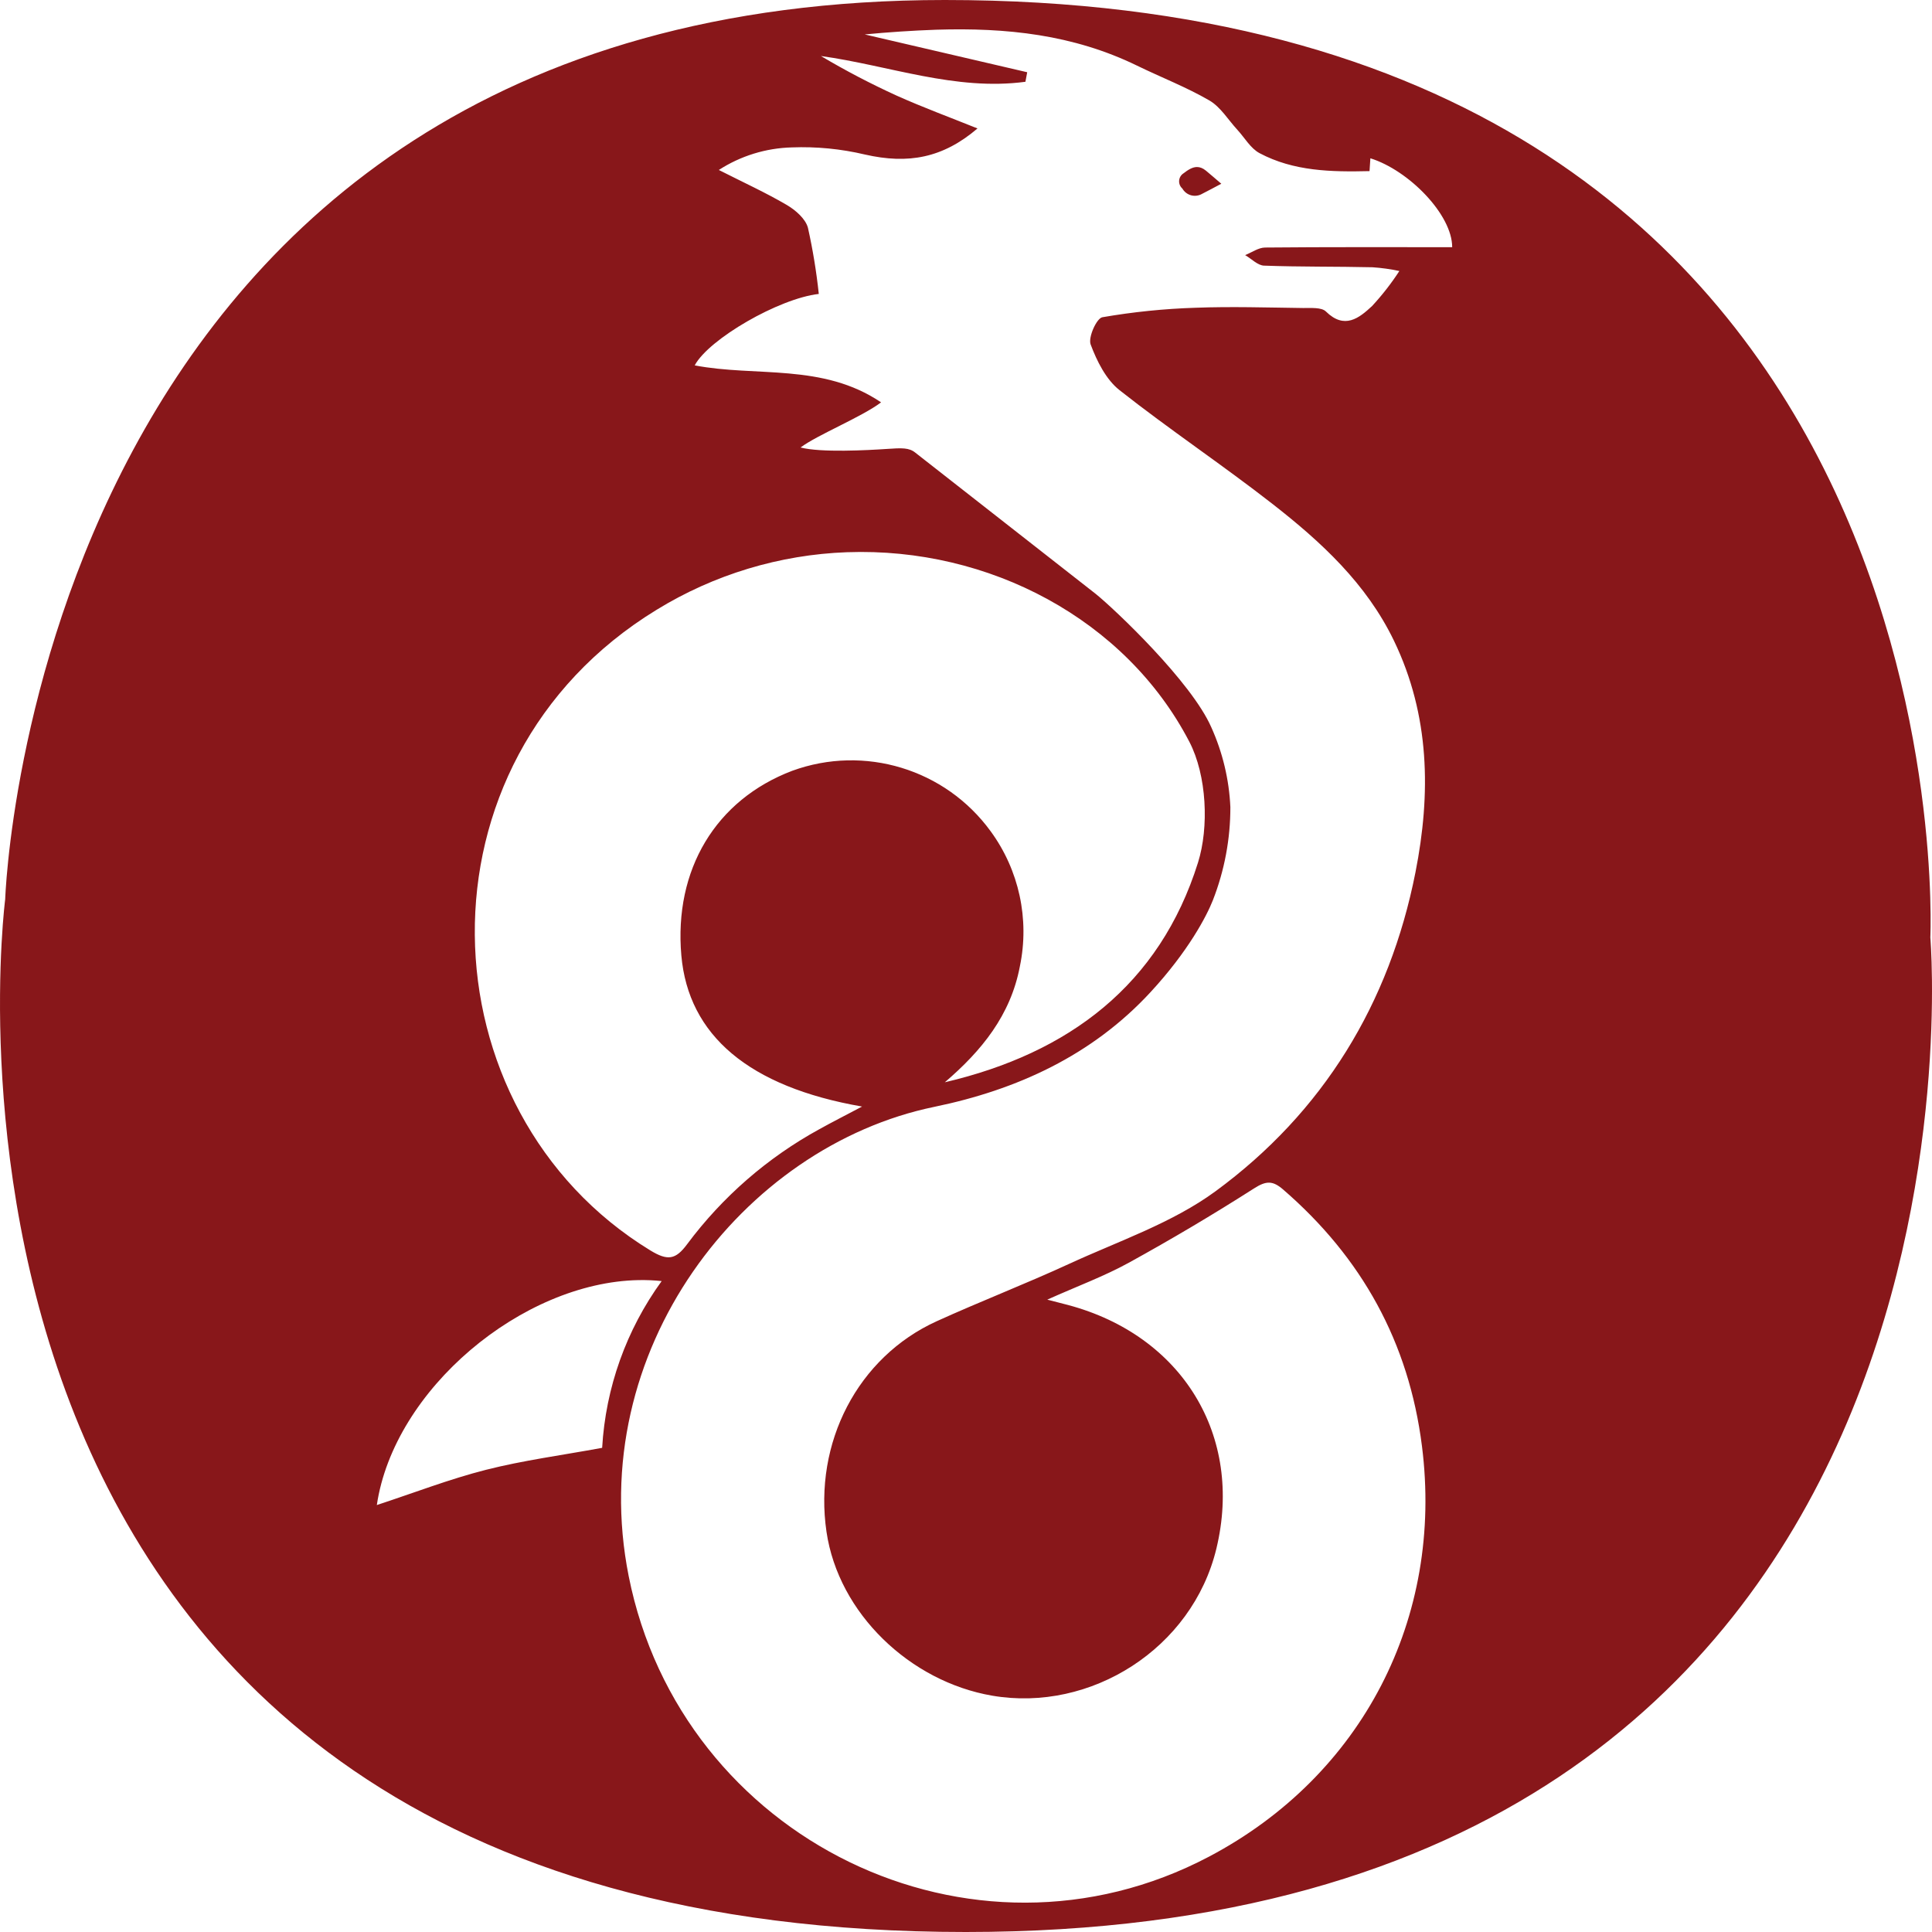
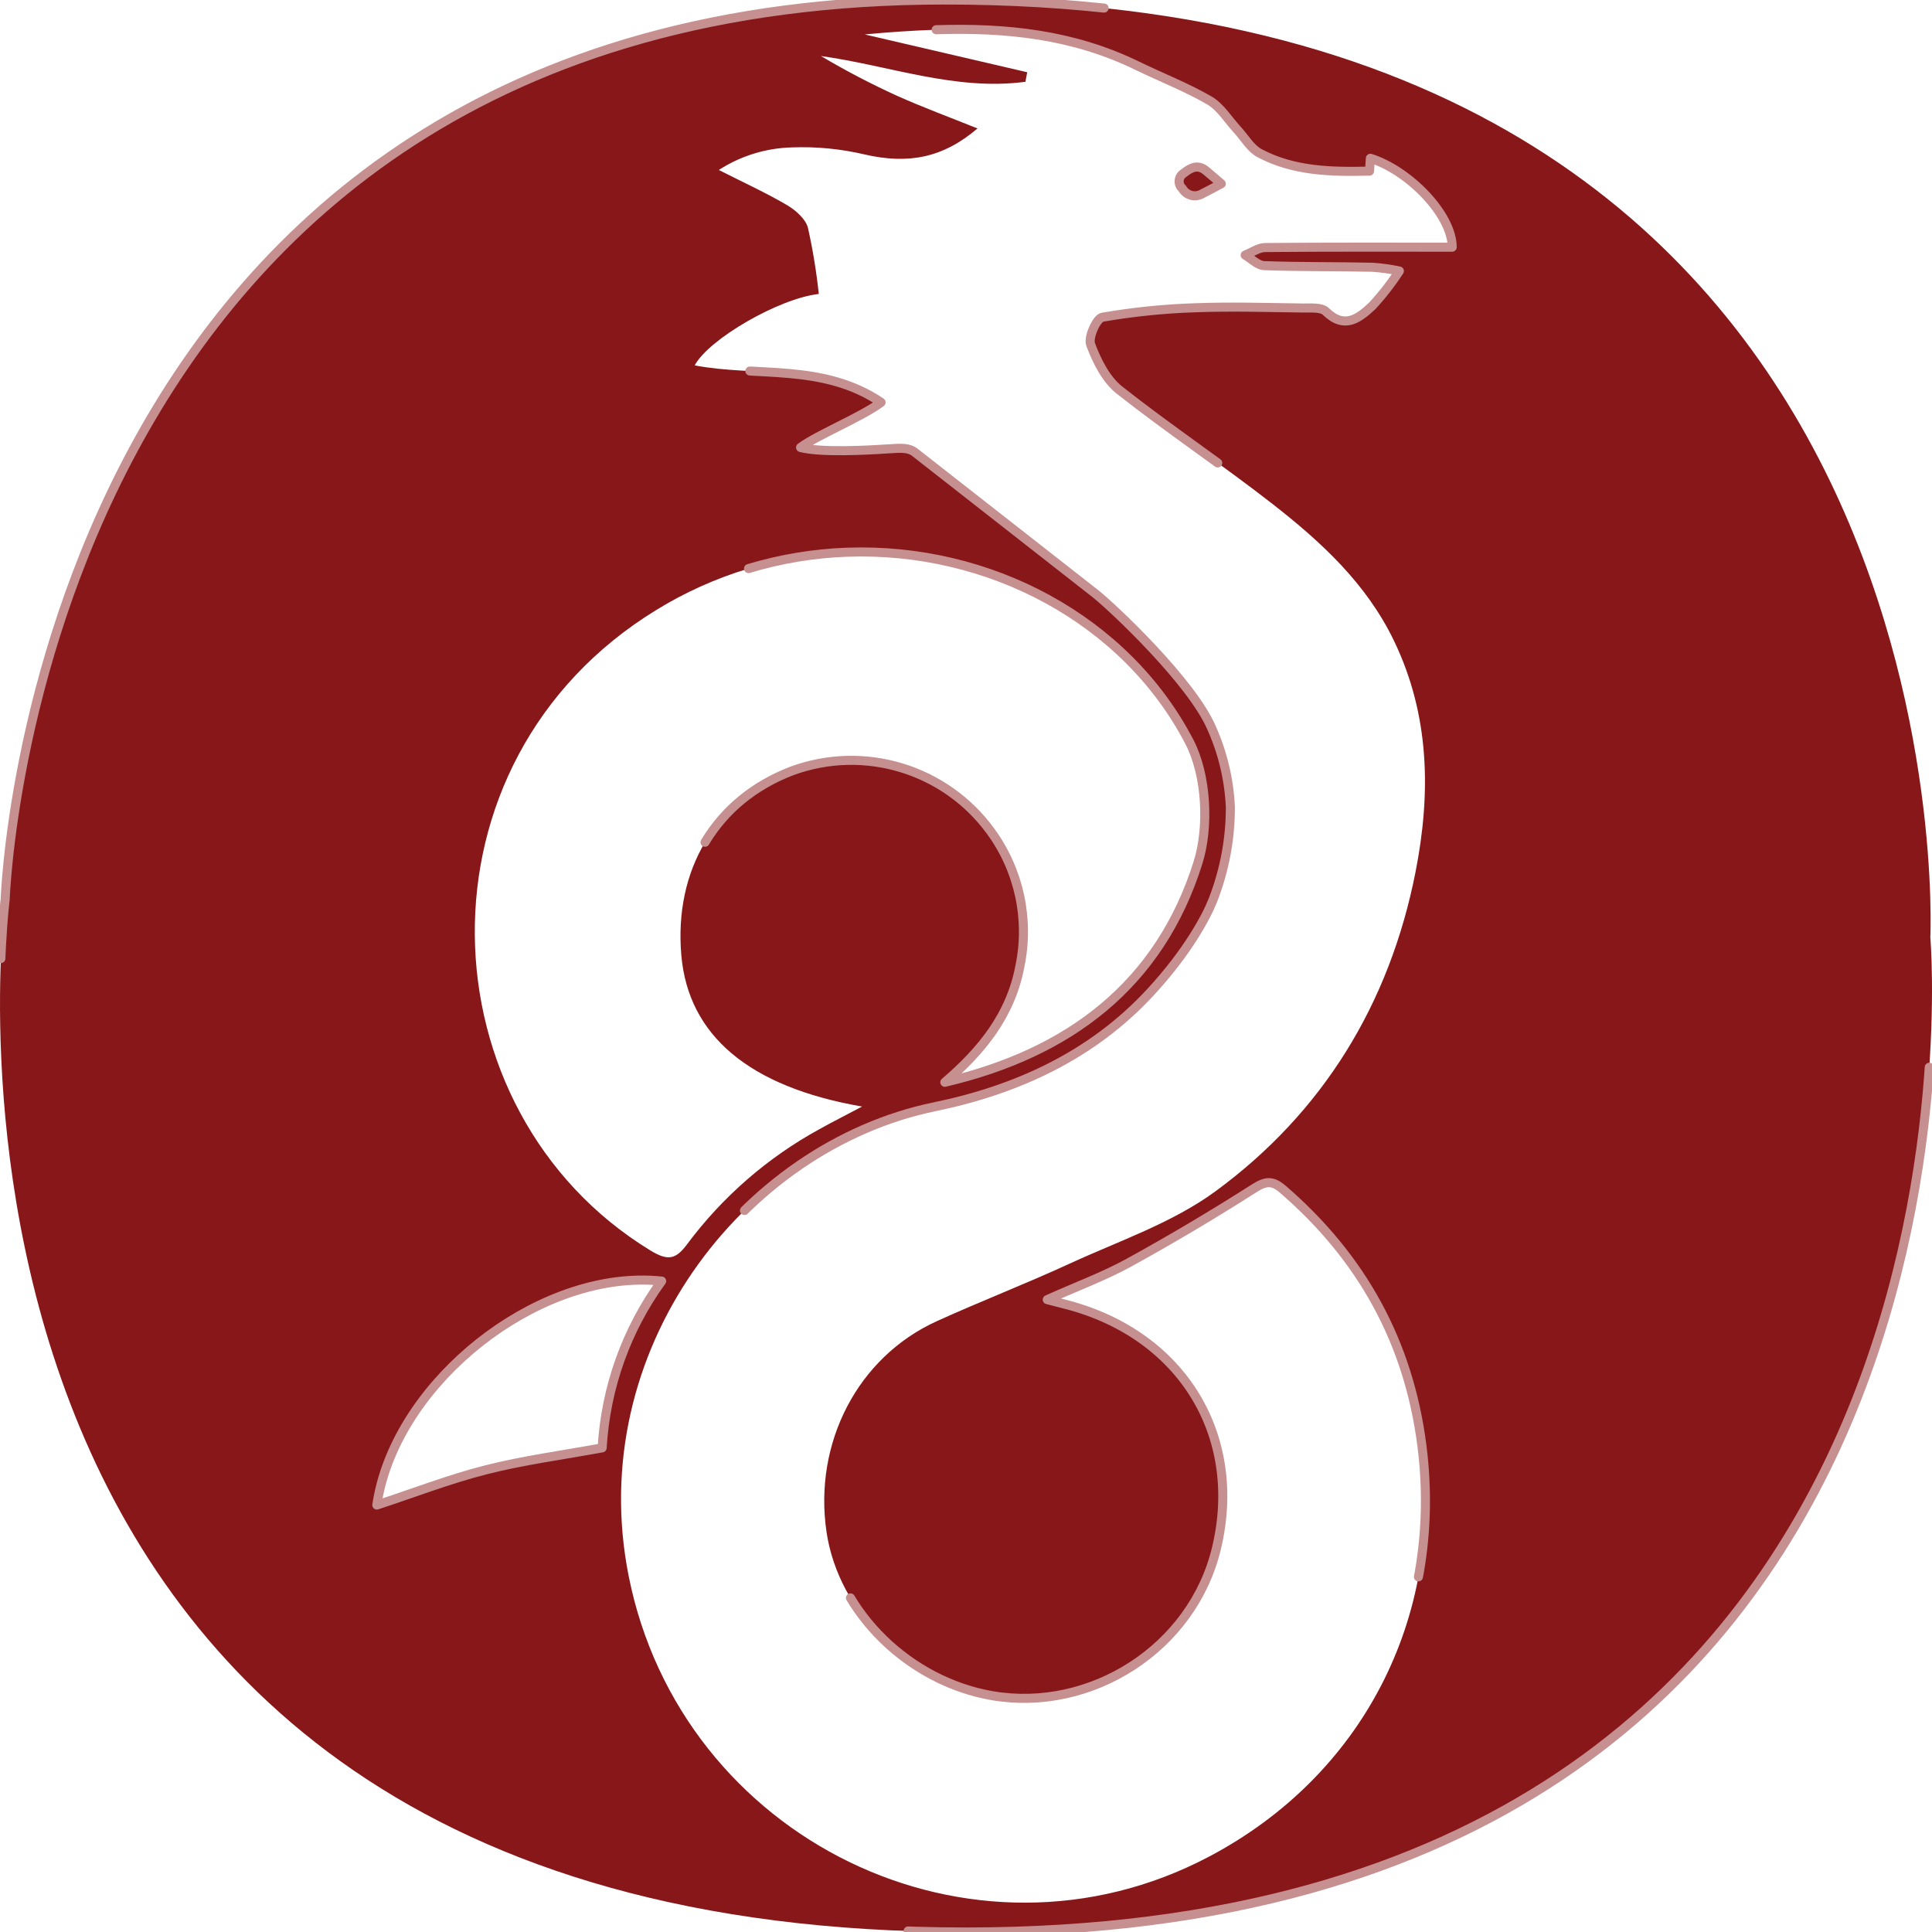
<svg xmlns="http://www.w3.org/2000/svg" viewBox="0 0 24 24" role="img" aria-label="WireGuard">
-   <style>@keyframes tss_wireguard_al{0%{opacity:0}5%,94%{opacity:1}99%,100%{opacity:0}}.tss_wireguard_al{animation:tss_wireguard_al 3.6s linear infinite}@keyframes tss_wireguard_mv{0%{transform:rotate(-30deg) scale(0.9)}42%{transform:rotate(6deg) scale(1.05)}56%,100%{transform:rotate(0) scale(1)}}.tss_wireguard_mv{transform-box:fill-box;transform-origin:50% 50%;animation:tss_wireguard_mv 3.6s cubic-bezier(.22,1,.36,1) infinite}@media (prefers-reduced-motion: reduce){.tss_wireguard_al,.tss_wireguard_mv{animation:none!important}.tss_wireguard_al{opacity:1!important}.tss_wireguard_mv{transform:none!important}}</style>
+   <style>@keyframes tss_wireguard_al{0%{opacity:0}4%,93%{opacity:1}99%,100%{opacity:0}}.tss_wireguard_al{animation:tss_wireguard_al 3.6s linear infinite}@keyframes tss_wireguard_fl{0%,42%{fill-opacity:.25}58%,100%{fill-opacity:1}}.tss_wireguard_fl{animation:tss_wireguard_fl 3.6s cubic-bezier(.22,1,.36,1) infinite}@keyframes tss_wireguard_tr{0%{stroke-dashoffset:100;stroke-opacity:1}44%{stroke-dashoffset:0;stroke-opacity:1}54%{stroke-opacity:1}64%,100%{stroke-opacity:0}}.tss_wireguard_tr{stroke-dasharray:100;animation:tss_wireguard_tr 3.6s cubic-bezier(.4,0,.2,1) infinite}@media (prefers-reduced-motion: reduce){.tss_wireguard_al,.tss_wireguard_fl,.tss_wireguard_tr{animation:none!important}.tss_wireguard_al{opacity:1!important}.tss_wireguard_fl{fill-opacity:1!important}.tss_wireguard_tr{stroke-opacity:0!important}}</style>
  <g class="tss_wireguard_al">
-     <g class="tss_wireguard_mv">
+     <g class="tss_wireguard_fl">
      <g transform="translate(0 0) scale(0.1875)">
        <path id="tss_wireguard_path1" fill="#88171a" d="M62.594 0C2.23 0 .344 59.577.344 59.577s-8.88 68.423 63.64 68.423c69.555 0 63.906-65.893 63.906-65.893S130.85 0 62.594 0zm-.571 1.969c4.652-.146 9.074.317 13.316 2.383 1.592.776 3.258 1.417 4.784 2.303.744.432 1.245 1.283 1.856 1.945.484.526.874 1.23 1.47 1.547 2.26 1.203 4.75 1.25 7.286 1.19l.056-.85c2.552.797 5.424 3.74 5.42 5.89-4.135 0-8.266-.016-12.397.023-.441.004-.88.327-1.32.501.418.244.829.683 1.255.699l-.002-.001c2.394.088 4.792.052 7.187.108.598.04 1.192.123 1.778.248a17.326 17.326 0 0 1-1.807 2.319c-.856.798-1.824 1.578-3.058.365-.296-.292-.997-.225-1.514-.232-2.382-.031-4.766-.107-7.145-.017a44.4 44.4 0 0 0-6.154.628c-.381.068-.952 1.336-.776 1.803.413 1.103 1.017 2.32 1.91 3.025 3.303 2.607 6.815 4.948 10.133 7.537 3.224 2.516 6.224 5.273 8.053 9.068 2.383 4.945 2.452 10.13 1.425 15.338-1.715 8.695-6.116 15.898-13.24 21.13-2.872 2.108-6.426 3.304-9.715 4.819-2.892 1.332-5.868 2.48-8.767 3.798-5.226 2.377-8.163 8.05-7.3 13.947.794 5.412 5.542 9.928 10.98 10.86 6.525 1.12 13.258-3.12 14.854-9.753 1.795-7.457-2.257-14.115-9.84-16.133-.335-.089-.67-.173-1.367-.353 2.029-.907 3.78-1.552 5.399-2.443a148.43 148.43 0 0 0 8.311-4.932c.8-.512 1.232-.512 1.914.077 5.216 4.51 8.328 10.12 9.2 16.999 1.444 11.385-3.945 21.844-14.11 27.204-15.727 8.294-34.972-1.146-38.445-18.582-2.976-14.934 7.565-28.48 20.25-31.096 5.456-1.125 10.444-3.397 14.323-7.599 2.502-2.71 3.716-5.037 4.129-6.086a16.88 16.88 0 0 0 1.16-6.173 14.449 14.449 0 0 0-1.264-5.29c-1.324-3.019-6.398-7.82-7.654-8.834L60.65 29.996c-.421-.346-.895-.321-1.923-.251-1.22.082-4.34.255-5.687-.098 1.089-.824 4.059-2.024 5.334-2.99-3.872-2.614-8.29-1.67-12.348-2.45.938-1.748 5.58-4.434 8.221-4.733a39.054 39.054 0 0 0-.72-4.387c-.161-.594-.823-1.169-1.401-1.508-1.403-.822-2.89-1.5-4.502-2.318a9.36 9.36 0 0 1 4.835-1.495 18.058 18.058 0 0 1 4.842.471c2.877.658 5.172.228 7.461-1.727-1.801-.726-3.602-1.388-5.35-2.172a52.497 52.497 0 0 1-5.025-2.627c4.532.63 8.916 2.328 13.55 1.707l.118-.632L57.29 2.281a79.35 79.35 0 0 1 4.733-.312Zm17.276 9.097c-.313.003-.602.198-.885.415a.632.632 0 0 0-.08 1.01.953.953 0 0 0 1.31.35c.398-.2.789-.414 1.27-.668-.388-.33-.698-.603-1.018-.867-.21-.173-.408-.241-.597-.24zm-23.175 25.52c9.407-.341 18.457 4.454 22.672 12.555 1.162 2.233 1.31 5.67.573 8.013-2.54 8.088-8.538 12.624-16.772 14.55 2.427-2.077 4.36-4.434 4.974-7.69.648-3.12-.056-6.37-1.938-8.941a11.417 11.417 0 0 0-13.146-4.006c-5.069 1.925-7.846 6.551-7.346 12.238.465 5.283 4.474 8.706 11.974 10.007-1.121.593-1.985 1.03-2.83 1.5a27.271 27.271 0 0 0-8.764 7.624c-.762 1.027-1.285 1.11-2.445.401-15.077-9.22-16.046-32.36.42-42.433a25.916 25.916 0 0 1 12.628-3.819zM42.306 84.81c.514-.01 1.026.011 1.531.065a20.856 20.856 0 0 0-3.943 11.048c-2.689.495-5.222.828-7.682 1.452-2.423.615-4.77 1.526-7.246 2.338 1.135-7.66 9.617-14.753 17.34-14.903z" />
      </g>
    </g>
+     <path class="tss_wireguard_tr" pathLength="100" fill="none" stroke="#C69091" stroke-width=".6" stroke-linecap="round" stroke-linejoin="round" transform="translate(0 0) scale(0.1875)" d="M62.594 0C2.23 0 .344 59.577.344 59.577s-8.88 68.423 63.64 68.423c69.555 0 63.906-65.893 63.906-65.893S130.85 0 62.594 0zm-.571 1.969c4.652-.146 9.074.317 13.316 2.383 1.592.776 3.258 1.417 4.784 2.303.744.432 1.245 1.283 1.856 1.945.484.526.874 1.23 1.47 1.547 2.26 1.203 4.75 1.25 7.286 1.19l.056-.85c2.552.797 5.424 3.74 5.42 5.89-4.135 0-8.266-.016-12.397.023-.441.004-.88.327-1.32.501.418.244.829.683 1.255.699l-.002-.001c2.394.088 4.792.052 7.187.108.598.04 1.192.123 1.778.248a17.326 17.326 0 0 1-1.807 2.319c-.856.798-1.824 1.578-3.058.365-.296-.292-.997-.225-1.514-.232-2.382-.031-4.766-.107-7.145-.017a44.4 44.4 0 0 0-6.154.628c-.381.068-.952 1.336-.776 1.803.413 1.103 1.017 2.32 1.91 3.025 3.303 2.607 6.815 4.948 10.133 7.537 3.224 2.516 6.224 5.273 8.053 9.068 2.383 4.945 2.452 10.13 1.425 15.338-1.715 8.695-6.116 15.898-13.24 21.13-2.872 2.108-6.426 3.304-9.715 4.819-2.892 1.332-5.868 2.48-8.767 3.798-5.226 2.377-8.163 8.05-7.3 13.947.794 5.412 5.542 9.928 10.98 10.86 6.525 1.12 13.258-3.12 14.854-9.753 1.795-7.457-2.257-14.115-9.84-16.133-.335-.089-.67-.173-1.367-.353 2.029-.907 3.78-1.552 5.399-2.443a148.43 148.43 0 0 0 8.311-4.932c.8-.512 1.232-.512 1.914.077 5.216 4.51 8.328 10.12 9.2 16.999 1.444 11.385-3.945 21.844-14.11 27.204-15.727 8.294-34.972-1.146-38.445-18.582-2.976-14.934 7.565-28.48 20.25-31.096 5.456-1.125 10.444-3.397 14.323-7.599 2.502-2.71 3.716-5.037 4.129-6.086a16.88 16.88 0 0 0 1.16-6.173 14.449 14.449 0 0 0-1.264-5.29c-1.324-3.019-6.398-7.82-7.654-8.834L60.65 29.996c-.421-.346-.895-.321-1.923-.251-1.22.082-4.34.255-5.687-.098 1.089-.824 4.059-2.024 5.334-2.99-3.872-2.614-8.29-1.67-12.348-2.45.938-1.748 5.58-4.434 8.221-4.733a39.054 39.054 0 0 0-.72-4.387c-.161-.594-.823-1.169-1.401-1.508-1.403-.822-2.89-1.5-4.502-2.318a9.36 9.36 0 0 1 4.835-1.495 18.058 18.058 0 0 1 4.842.471c2.877.658 5.172.228 7.461-1.727-1.801-.726-3.602-1.388-5.35-2.172a52.497 52.497 0 0 1-5.025-2.627c4.532.63 8.916 2.328 13.55 1.707l.118-.632L57.29 2.281a79.35 79.35 0 0 1 4.733-.312Zm17.276 9.097c-.313.003-.602.198-.885.415a.632.632 0 0 0-.08 1.01.953.953 0 0 0 1.31.35c.398-.2.789-.414 1.27-.668-.388-.33-.698-.603-1.018-.867-.21-.173-.408-.241-.597-.24zm-23.175 25.52c9.407-.341 18.457 4.454 22.672 12.555 1.162 2.233 1.31 5.67.573 8.013-2.54 8.088-8.538 12.624-16.772 14.55 2.427-2.077 4.36-4.434 4.974-7.69.648-3.12-.056-6.37-1.938-8.941a11.417 11.417 0 0 0-13.146-4.006c-5.069 1.925-7.846 6.551-7.346 12.238.465 5.283 4.474 8.706 11.974 10.007-1.121.593-1.985 1.03-2.83 1.5a27.271 27.271 0 0 0-8.764 7.624c-.762 1.027-1.285 1.11-2.445.401-15.077-9.22-16.046-32.36.42-42.433a25.916 25.916 0 0 1 12.628-3.819zM42.306 84.81c.514-.01 1.026.011 1.531.065a20.856 20.856 0 0 0-3.943 11.048c-2.689.495-5.222.828-7.682 1.452-2.423.615-4.77 1.526-7.246 2.338 1.135-7.66 9.617-14.753 17.34-14.903z" />
  </g>
</svg>
